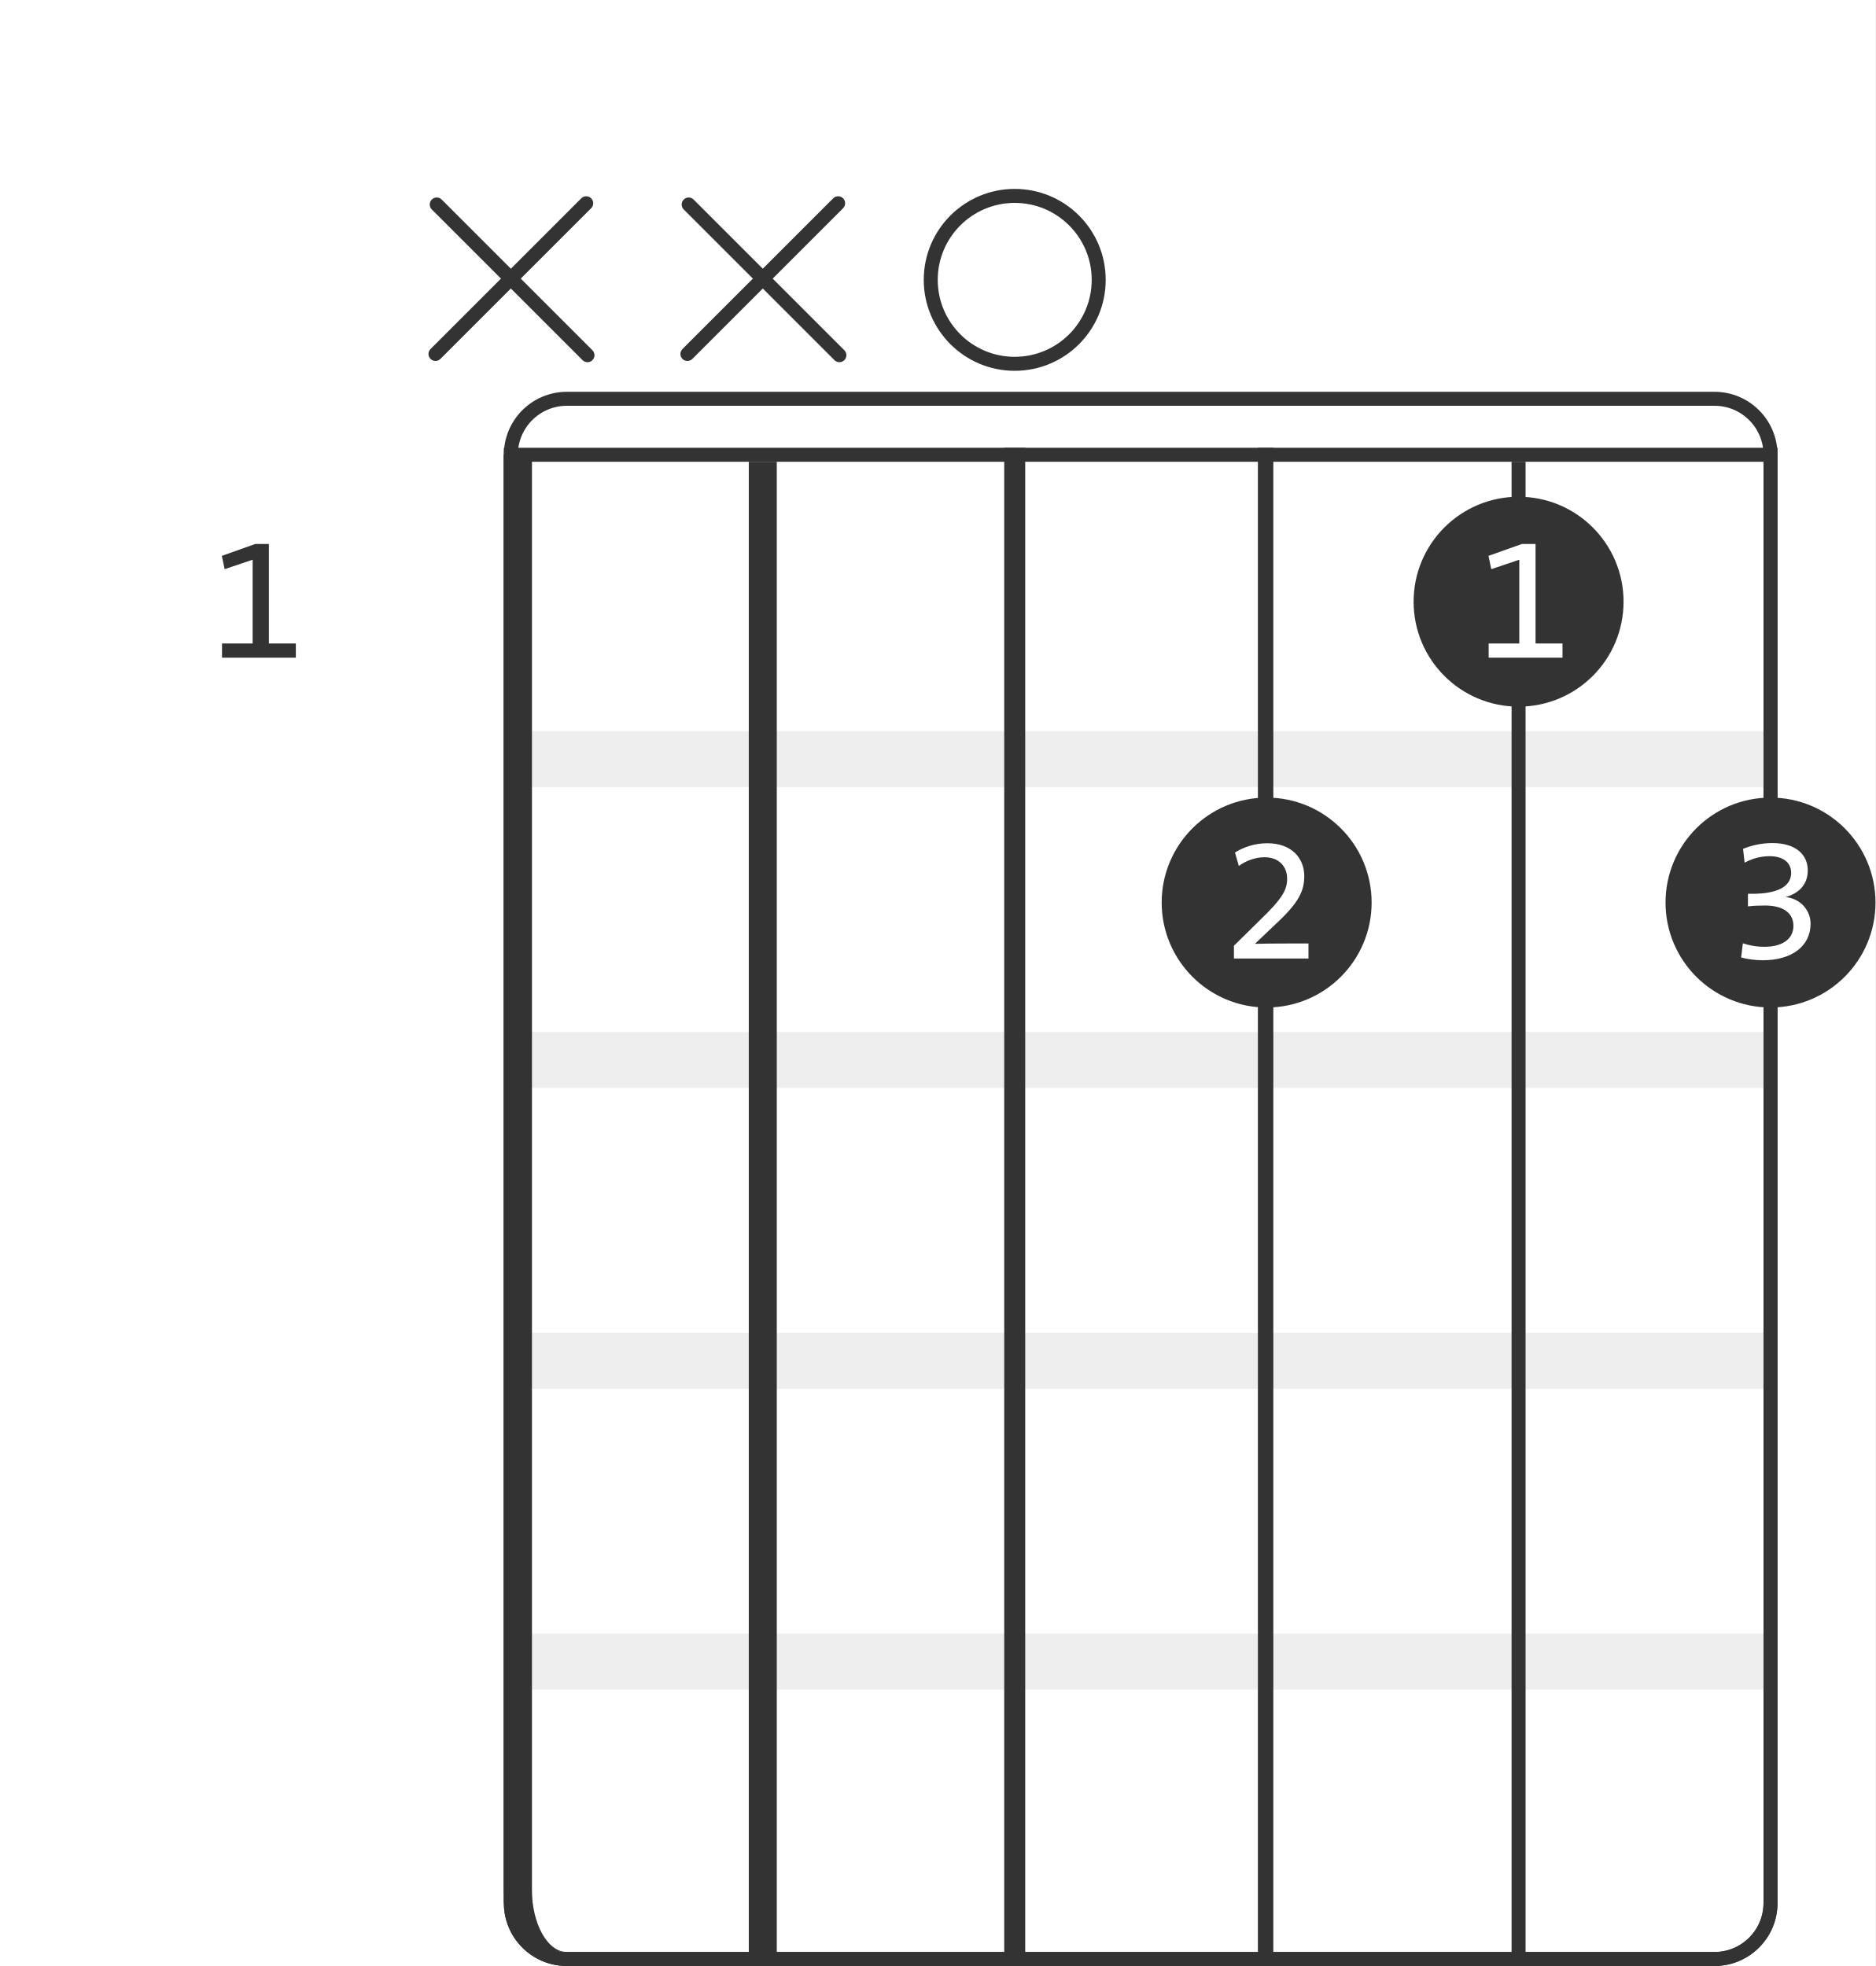
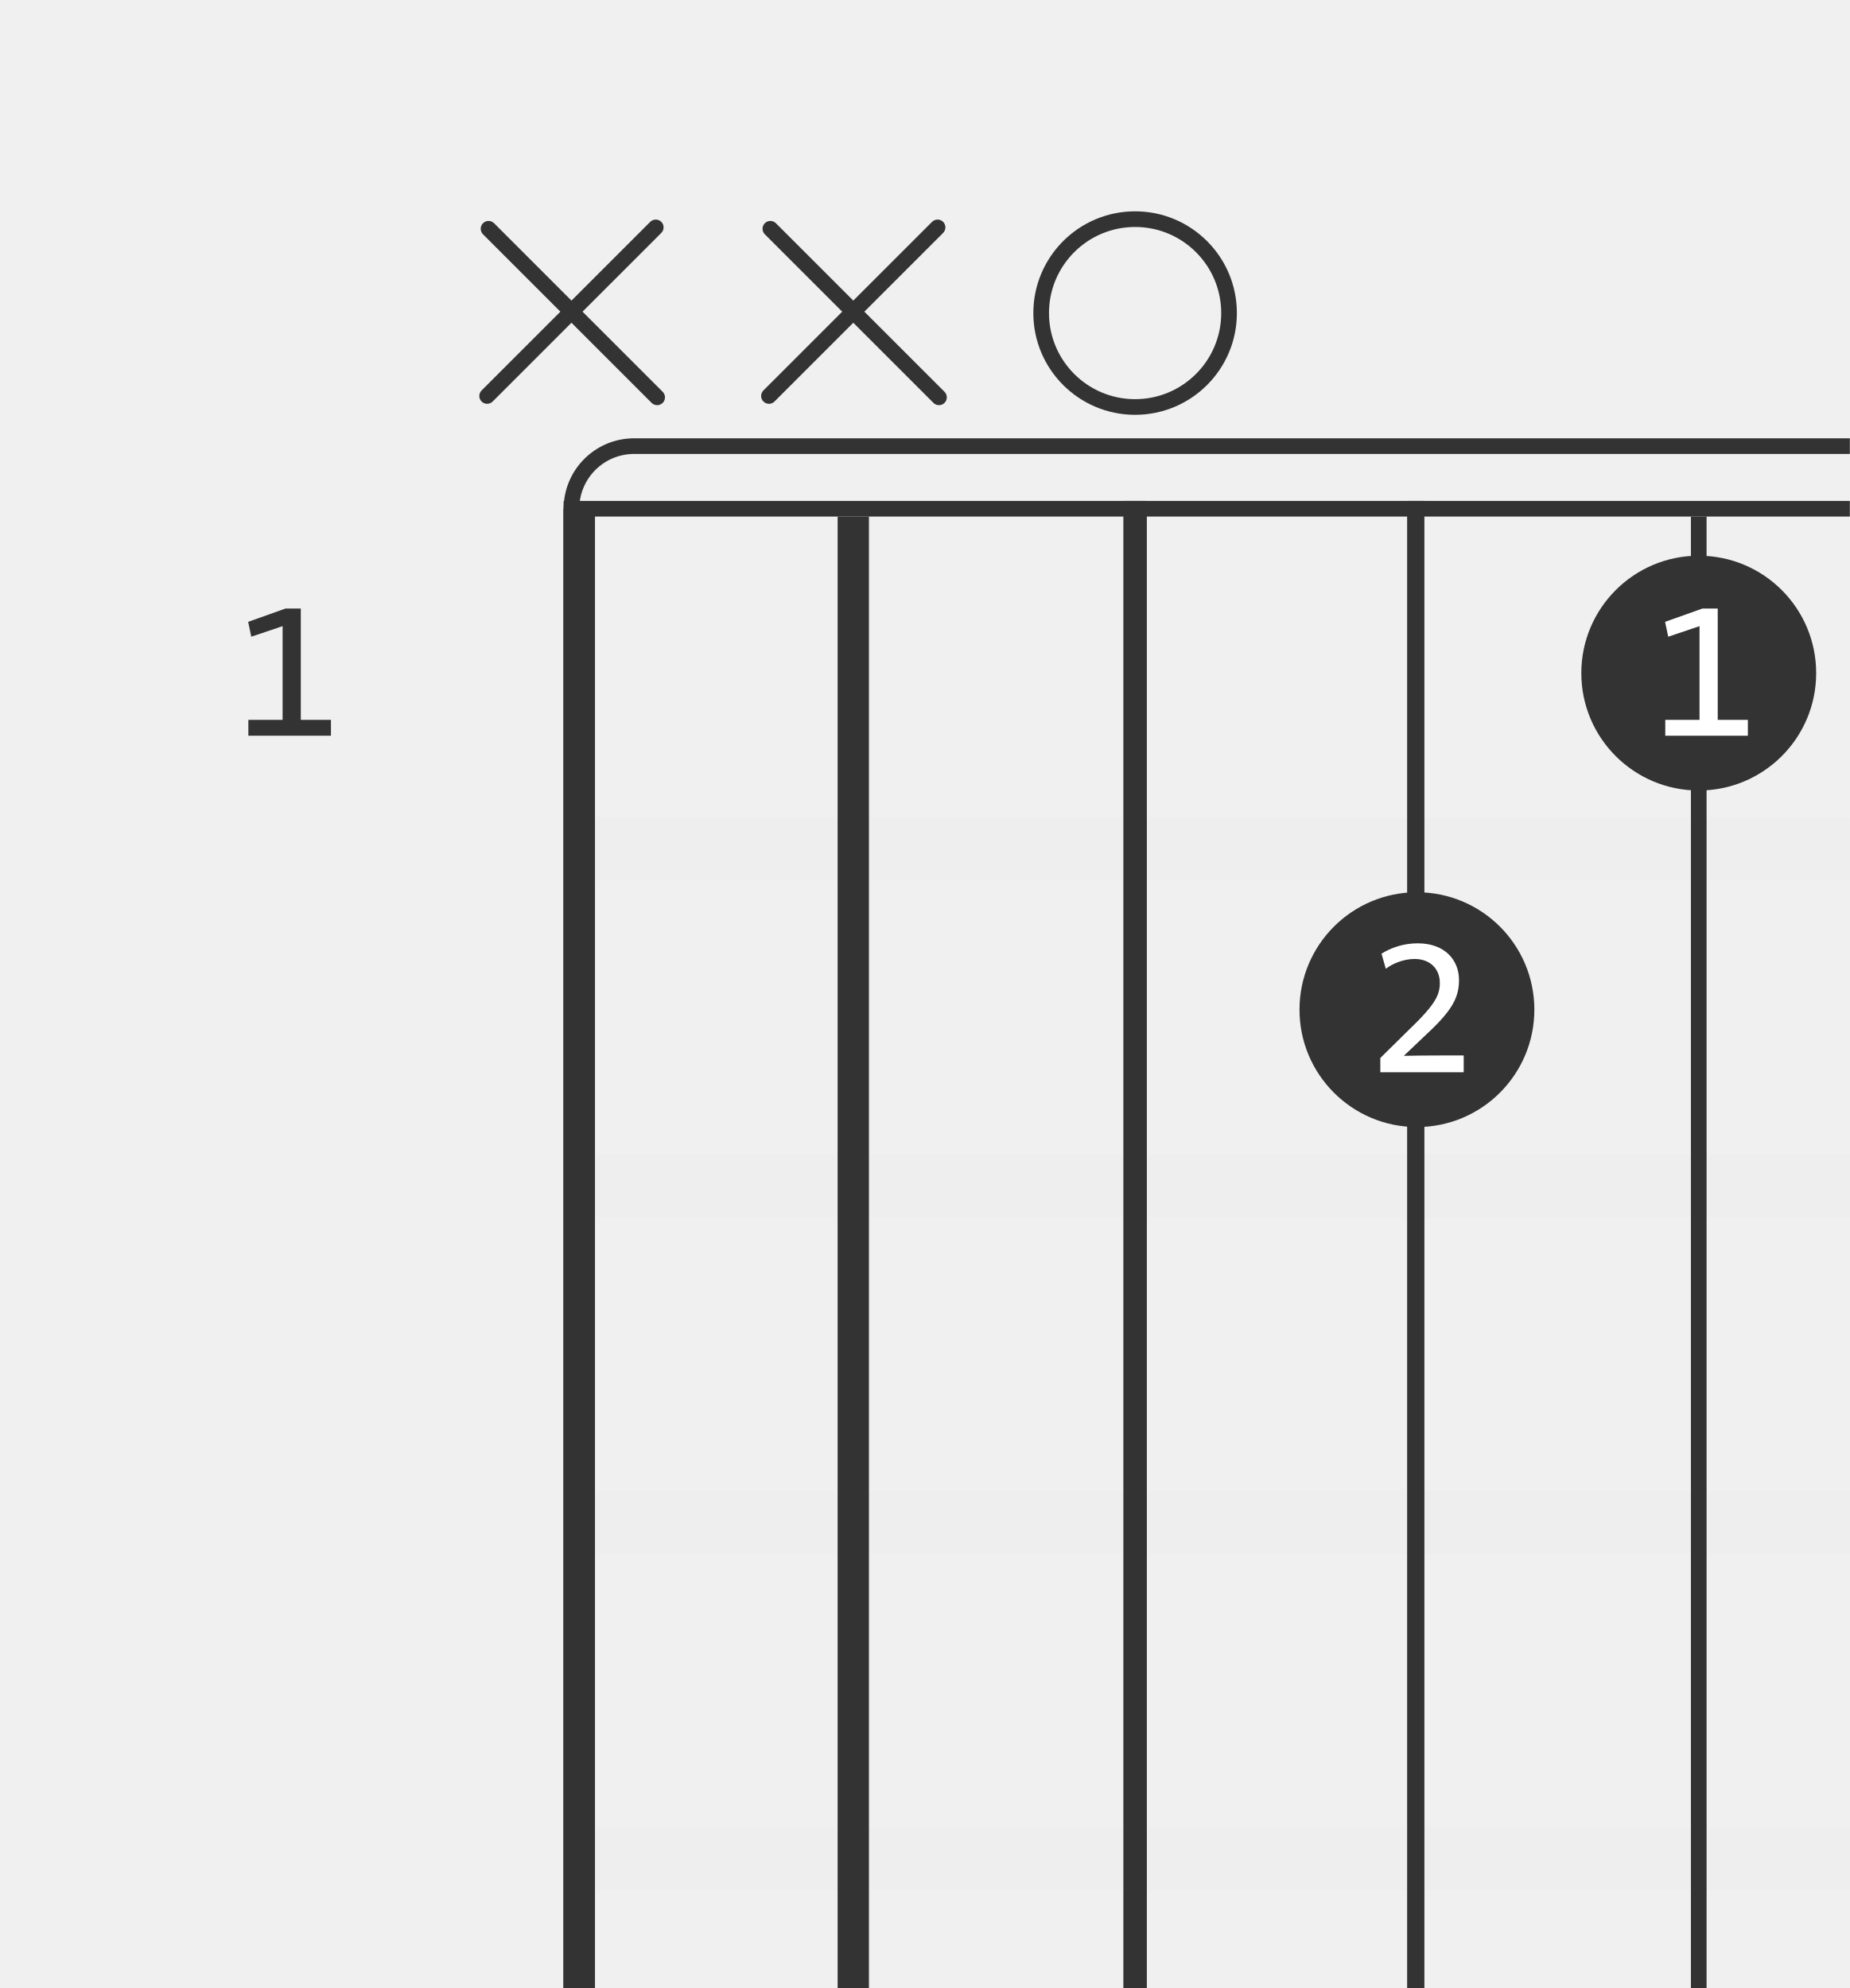
<svg xmlns="http://www.w3.org/2000/svg" xmlns:xlink="http://www.w3.org/1999/xlink" version="1.1">
  <defs>
    <symbol id="circle-1-black">
      <svg width="30" height="30" viewBox="0 0 30 30">
        <polygon fill="#333" points="21.275 23 10.725 23 10.725 20.975 15.1 20.975 15.1 9 11.1 10.35 10.7 8.45 15.475 6.75 17.425 6.75 17.425 20.975 21.275 20.975" />
      </svg>
    </symbol>
    <symbol id="circle-2-black">
      <svg width="30" height="30" viewBox="0 0 30 30">
        <path fill="#333" d="M10.975,17 L0.325,17 L0.325,15.175 L3.9,11.65 C7.35,8.35 7.925,7.15 7.925,5.575 C7.925,3.875 6.775,2.525 4.7,2.525 C3.225,2.525 1.85,3.15 1.025,3.775 L0.475,1.85 C1.7,1.075 3.3,0.525 5.1,0.525 C8.65,0.525 10.375,2.75 10.375,5.2 C10.375,7.325 9.625,8.975 6.375,12 L3.35,14.875 L3.35,14.9 C4.4,14.875 6.225,14.85 8.5,14.85 L10.975,14.85 L10.975,17 Z" transform="translate(10 6)" />
      </svg>
    </symbol>
    <symbol id="circle-3-black">
      <svg width="30" height="30" viewBox="0 0 30 30">
        <path fill="#333" d="M10.8,22.85 L11.05,20.825 C11.95,21.125 13,21.325 14.125,21.325 C16.85,21.325 18.275,20.1 18.275,18.325 C18.275,16.55 16.875,15.425 14.225,15.425 C13.325,15.425 12.625,15.45 11.775,15.55 L11.775,13.75 L12.35,13.75 C15.85,13.75 17.95,12.8 17.95,10.75 C17.95,9.275 16.775,8.375 14.875,8.375 C13.5,8.375 12.325,8.75 11.3,9.3 L11.075,7.325 C12.25,6.85 13.625,6.5 15.275,6.5 C18.625,6.5 20.325,8.175 20.325,10.4 C20.325,12.325 19.175,13.625 17.225,14.2 L17.2,14.225 C19.225,14.425 20.725,16.075 20.725,18.025 C20.725,21.225 18.05,23.25 13.9,23.25 C12.775,23.25 11.625,23.075 10.8,22.85 Z" />
      </svg>
    </symbol>
    <symbol id="circle-4-black">
      <svg width="30" height="30" viewBox="0 0 30 30">
        <path fill="#333" d="M20.575,19.25 L17.9,19.25 L17.9,23 L15.675,23 L15.675,19.25 L8.125,19.25 L7.95,17.425 L14.85,6.75 L17.9,6.75 L17.9,17.2 L20.575,17.2 L20.575,19.25 Z M15.7,17.2 L15.7,9 L15.675,9 L10.25,17.275 C11.75,17.2 14.7,17.2 15.7,17.2 Z" />
      </svg>
    </symbol>
    <symbol id="circle-5-black">
      <svg width="30" height="30" viewBox="0 0 30 30">
        <path fill="#333" d="M11,22.9 L11,20.825 C11.925,21.125 12.975,21.3 14.175,21.3 C16.85,21.3 18.325,19.975 18.325,17.95 C18.325,15.95 16.65,14.925 14.075,14.925 C13.025,14.925 12,15 11.35,15.125 L11.35,6.75 L20.15,6.75 L20.15,8.9 L13.45,8.9 L13.45,13.15 C13.875,13.125 14.45,13.1 14.825,13.1 C18.7,13.1 20.75,15.1 20.75,17.675 C20.75,21.025 18.05,23.225 14,23.225 C12.9,23.225 11.975,23.125 11,22.9 Z" />
      </svg>
    </symbol>
    <symbol id="circle-6-black">
      <svg width="30" height="30" viewBox="0 0 30 30">
        <path fill="#333" d="M19.951 6.6V8.575C19.451 8.5 18.951 8.45 18.301 8.45C14.976 8.45 13.226 10.375 12.601 13.675C12.551 13.925 12.476 14.35 12.401 14.9H12.426C13.226 13.525 14.726 12.775 16.451 12.775C19.701 12.775 21.501 14.875 21.501 17.525C21.501 20.975 19.251 23.25 15.851 23.25C12.326 23.25 10.176 20.75 10.176 16.4C10.176 9.45 13.626 6.525 18.476 6.525C19.001 6.525 19.601 6.55 19.951 6.6ZM19.201 17.9C19.201 15.975 18.101 14.65 15.976 14.65C13.876 14.65 12.651 16.325 12.651 17.725C12.651 19.75 13.826 21.4 16.051 21.4C18.051 21.4 19.201 19.95 19.201 17.9Z" />
      </svg>
    </symbol>
    <symbol id="circle-7-black">
      <svg width="30" height="30" viewBox="0 0 30 30">
        <path fill="#333" d="M21.25,6.75 L21.25,8.7 C18.725,13.4 16.45,18.75 15,23 L12.375,23 C14.025,18.475 16.275,13.275 18.65,8.9 C18.075,8.925 14.8,8.95 12.475,8.95 L10.275,8.95 L10.275,6.75 L21.25,6.75 Z" />
      </svg>
    </symbol>
    <symbol id="circle-8-black">
      <svg width="30" height="30" viewBox="0 0 30 30">
        <path fill="#333" d="M20.75,18.825 C20.75,21.55 18.3,23.25 15.1,23.25 C11.85,23.25 9.725,21.65 9.725,19.175 C9.725,17.1 11.375,15.85 13.2,14.8 C11.3,13.825 10.125,12.675 10.125,10.8 C10.125,8.325 12.25,6.5 15.375,6.5 C18.5,6.5 20.35,8.15 20.35,10.45 C20.35,12.325 18.925,13.475 17.25,14.475 C19.05,15.4 20.75,16.55 20.75,18.825 Z M18.05,10.65 C18.05,9.175 16.925,8.3 15.2,8.3 C13.45,8.3 12.45,9.35 12.45,10.6 C12.45,11.95 13.375,12.65 15.375,13.625 C16.825,12.8 18.05,11.975 18.05,10.65 Z M18.4,19.05 C18.4,17.275 16.825,16.475 15.075,15.675 C13.5,16.55 12.075,17.475 12.075,19 C12.075,20.4 13.225,21.4 15.325,21.4 C17.05,21.4 18.4,20.55 18.4,19.05 Z" />
      </svg>
    </symbol>
    <symbol id="circle-9-black">
      <svg width="30" height="30" viewBox="0 0 30 30">
        <path fill="#333" d="M10.9,23.05 L10.9,21.025 C11.6,21.2 12.4,21.275 13.15,21.275 C16.35,21.275 18.1,19.625 18.675,16.4 C18.75,15.925 18.8,15.625 18.9,15.2 L18.875,15.2 C18.075,16.35 16.7,17.05 14.975,17.05 C11.775,17.05 10,14.95 10,12.15 C10,8.725 12.35,6.5 15.6,6.5 C19,6.5 21.225,8.575 21.225,13.35 C21.225,20.45 17.725,23.225 12.9,23.225 C12.25,23.225 11.55,23.175 10.9,23.05 Z M18.725,12 C18.725,9.9 17.575,8.35 15.425,8.35 C13.45,8.35 12.275,9.875 12.275,11.8 C12.275,13.825 13.425,15.125 15.425,15.125 C17.55,15.125 18.725,13.7 18.725,12 Z" />
      </svg>
    </symbol>
    <symbol id="circle-0-black">
      <svg width="30" height="30" viewBox="0 0 30 30">
        <path fill="#333" d="M20.925,14.7 C20.925,20.925 18.05,23.25 15.1,23.25 C11.525,23.25 9.55,21.05 9.55,14.8 C9.55,9.1 12,6.5 15.4,6.5 C18.625,6.5 20.925,8.425 20.925,14.7 Z M18.5,14.85 C18.5,10.025 17.45,8.4 15.225,8.4 C13.375,8.4 11.975,10 11.975,14.65 C11.975,19.25 12.825,21.325 15.225,21.325 C17.275,21.325 18.5,19.25 18.5,14.85 Z" />
      </svg>
    </symbol>
    <symbol id="bar-middle">
      <svg width="36" height="30" viewBox="0 0 36 30">
        <rect width="36" height="30" fill="#333" fill-rule="evenodd" />
      </svg>
    </symbol>
    <symbol id="bar-end">
      <svg width="15" height="30" viewBox="0 0 15 30">
        <path fill="#333" fill-rule="evenodd" d="M15,0 C6.716,0 0,6.716 0,15 C0,23.284 6.716,30 15,30 L15,0 Z" />
      </svg>
    </symbol>
    <symbol id="circle-1">
      <svg width="30" height="30" viewBox="0 0 30 30">
        <g fill="none" fill-rule="evenodd">
          <circle cx="15" cy="15" r="15" fill="#333" />
          <polygon fill="#FFF" fill-rule="nonzero" points="21.275 23 10.725 23 10.725 20.975 15.1 20.975 15.1 9 11.1 10.35 10.7 8.45 15.475 6.75 17.425 6.75 17.425 20.975 21.275 20.975" />
        </g>
      </svg>
    </symbol>
    <symbol id="circle-2">
      <svg width="30" height="30" viewBox="0 0 30 30">
        <g fill="none" fill-rule="evenodd" transform="translate(0 -2)">
          <circle cx="15" cy="17" r="15" fill="#333" />
          <path fill="#FFF" fill-rule="nonzero" d="M20.975,25 L10.325,25 L10.325,23.175 L13.9,19.65 C17.35,16.35 17.925,15.15 17.925,13.575 C17.925,11.875 16.775,10.525 14.7,10.525 C13.225,10.525 11.85,11.15 11.025,11.775 L10.475,9.85 C11.7,9.075 13.3,8.525 15.1,8.525 C18.65,8.525 20.375,10.75 20.375,13.2 C20.375,15.325 19.625,16.975 16.375,20 L13.35,22.875 L13.35,22.9 C14.4,22.875 16.225,22.85 18.5,22.85 L20.975,22.85 L20.975,25 Z" />
        </g>
      </svg>
    </symbol>
    <symbol id="circle-3">
      <svg width="30" height="30" viewBox="0 0 30 30">
        <g fill="none" fill-rule="evenodd" transform="translate(0 -2)">
          <circle cx="15" cy="17" r="15" fill="#333" />
          <path fill="#FFF" fill-rule="nonzero" d="M10.8,24.85 L11.05,22.825 C11.95,23.125 13,23.325 14.125,23.325 C16.85,23.325 18.275,22.1 18.275,20.325 C18.275,18.55 16.875,17.425 14.225,17.425 C13.325,17.425 12.625,17.45 11.775,17.55 L11.775,15.75 L12.35,15.75 C15.85,15.75 17.95,14.8 17.95,12.75 C17.95,11.275 16.775,10.375 14.875,10.375 C13.5,10.375 12.325,10.75 11.3,11.3 L11.075,9.325 C12.25,8.85 13.625,8.5 15.275,8.5 C18.625,8.5 20.325,10.175 20.325,12.4 C20.325,14.325 19.175,15.625 17.225,16.2 L17.2,16.225 C19.225,16.425 20.725,18.075 20.725,20.025 C20.725,23.225 18.05,25.25 13.9,25.25 C12.775,25.25 11.625,25.075 10.8,24.85 Z" />
        </g>
      </svg>
    </symbol>
    <symbol id="circle-4">
      <svg width="30" height="30" viewBox="0 0 30 30">
        <g fill="none" fill-rule="evenodd" transform="translate(0 -2)">
          <circle cx="15" cy="17" r="15" fill="#333" />
          <path fill="#FFF" fill-rule="nonzero" d="M20.575,21.25 L17.9,21.25 L17.9,25 L15.675,25 L15.675,21.25 L8.125,21.25 L7.95,19.425 L14.85,8.75 L17.9,8.75 L17.9,19.2 L20.575,19.2 L20.575,21.25 Z M15.7,19.2 L15.7,11 L15.675,11 L10.25,19.275 C11.75,19.2 14.7,19.2 15.7,19.2 Z" />
        </g>
      </svg>
    </symbol>
    <symbol id="grid-guitar-2">
      <svg width="182" height="225" viewBox="0 0 182 209" fill="none">
        <path d="M1 48.5H180V40.5H1V48.5Z" fill="#EEEEEE" />
        <path d="M1 91.5H180V83.5H1V91.5Z" fill="#EEEEEE" />
        <path d="M1 134.5H180V126.5H1V134.5Z" fill="#EEEEEE" />
        <path d="M1 177.5H180V169.5H1V177.5Z" fill="#EEEEEE" />
        <rect x="1" y="1" width="180" height="215" rx="8" stroke="#333333" stroke-width="2" />
        <path fill-rule="evenodd" clip-rule="evenodd" d="M39 2L39 216L35 216L35 2L39 2Z" fill="#333333" />
        <path fill-rule="evenodd" clip-rule="evenodd" d="M74.5 6.47666e-06L74.5 216L71.5 216L71.5 6.61612e-06L74.5 6.47666e-06Z" fill="#333333" />
        <path fill-rule="evenodd" clip-rule="evenodd" d="M109.954 6.51366e-06L109.954 216L107.75 216L107.75 6.61612e-06L109.954 6.51366e-06Z" fill="#333333" />
        <path fill-rule="evenodd" clip-rule="evenodd" d="M146 2L146 216L144 216L144 2L146 2Z" fill="#333333" />
        <path d="M0 11C0 6.029 4.029 2 9 2C6.239 2 4 6.029 4 11V206C4 210.971 6.239 215 9 215C4.029 215 0 210.971 0 206V11Z" fill="#333333" />
      </svg>
    </symbol>
    <symbol id="grid-guitar-1">
      <svg width="182" height="225" viewBox="0 0 182 225" fill="none">
        <path d="M1 56.5H180V48.5H1V56.5Z" fill="#EEEEEE" />
        <path d="M1 99.5H180V91.5H1V99.5Z" fill="#EEEEEE" />
        <path d="M1 142.5H180V134.5H1V142.5Z" fill="#EEEEEE" />
        <path d="M1 185.5H180V177.5H1V185.5Z" fill="#EEEEEE" />
        <rect x="1" y="1" width="180" height="223" rx="8" stroke="#333333" stroke-width="2" />
        <path d="M1 9H181V216C181 220.418 177.418 224 173 224H9C4.582 224 1 220.418 1 216V9Z" stroke="#333333" stroke-width="2" />
        <path fill-rule="evenodd" clip-rule="evenodd" d="M39 10L39 224L35 224L35 10L39 10Z" fill="#333333" />
        <path fill-rule="evenodd" clip-rule="evenodd" d="M4 9L4 216L0 216L9.04826e-06 9L4 9Z" fill="#333333" />
        <path fill-rule="evenodd" clip-rule="evenodd" d="M74.5 8L74.5 224L71.5 224L71.5 8L74.5 8Z" fill="#333333" />
        <path fill-rule="evenodd" clip-rule="evenodd" d="M109.954 8L109.954 224L107.75 224L107.75 8L109.954 8Z" fill="#333333" />
        <path fill-rule="evenodd" clip-rule="evenodd" d="M146 10L146 224L144 224L144 10L146 10Z" fill="#333333" />
        <path d="M0 9H4V214C4 218.971 6.239 223 9 223C4.029 223 0 218.971 0 214V9Z" fill="#333333" />
      </svg>
    </symbol>
    <symbol id="o">
      <svg width="30" height="30" viewBox="0 0 30 30">
        <path fill="#333" d="M15,28 C22.18,28 28,22.18 28,15 C28,7.82 22.18,2 15,2 C7.82,2 2,7.82 2,15 C2,22.18 7.82,28 15,28 Z M15,26 C8.925,26 4,21.075 4,15 C4,8.925 8.925,4 15,4 C21.075,4 26,8.925 26,15 C26,21.075 21.075,26 15,26 Z" />
      </svg>
    </symbol>
    <symbol id="x">
      <svg width="30" height="30" viewBox="0 0 30 30">
        <g fill="#333" transform="translate(4 4)">
          <path d="M-0.479,0.76 L21.061,22.3 C21.452,22.69 22.085,22.69 22.475,22.3 C22.866,21.909 22.866,21.276 22.475,20.885 L0.936,-0.654 C0.545,-1.045 -0.088,-1.045 -0.479,-0.654 C-0.869,-0.264 -0.869,0.37 -0.479,0.76 Z" transform="rotate(-90 10.998 10.823)" />
          <path d="M-0.3,0.936 L21.24,22.475 C21.63,22.866 22.264,22.866 22.654,22.475 C23.045,22.085 23.045,21.452 22.654,21.061 L1.115,-0.479 C0.724,-0.869 0.091,-0.869 -0.3,-0.479 C-0.69,-0.088 -0.69,0.545 -0.3,0.936 Z" />
        </g>
      </svg>
    </symbol>
  </defs>
  <symbol id="chord">
-     <rect width="100%" height="100%" fill="white" />
    <svg width="326" height="281" version="1.1">
      <use x="72" y="56" width="182" height="225" xlink:href="#grid-guitar-1" />
      <use x="21" y="71" width="30" height="30" xlink:href="#circle-1-black" />
      <use x="58" y="25" width="30" height="30" xlink:href="#x" />
      <use x="94" y="25" width="30" height="30" xlink:href="#x" />
      <use x="130" y="25" width="30" height="30" xlink:href="#o" />
      <use x="166" y="114" width="30" height="30" xlink:href="#circle-2" />
      <use x="202" y="71" width="30" height="30" xlink:href="#circle-1" />
      <use x="238" y="114" width="30" height="30" xlink:href="#circle-3" />
    </svg>
  </symbol>
  <use xlink:href="#chord" />
</svg>
